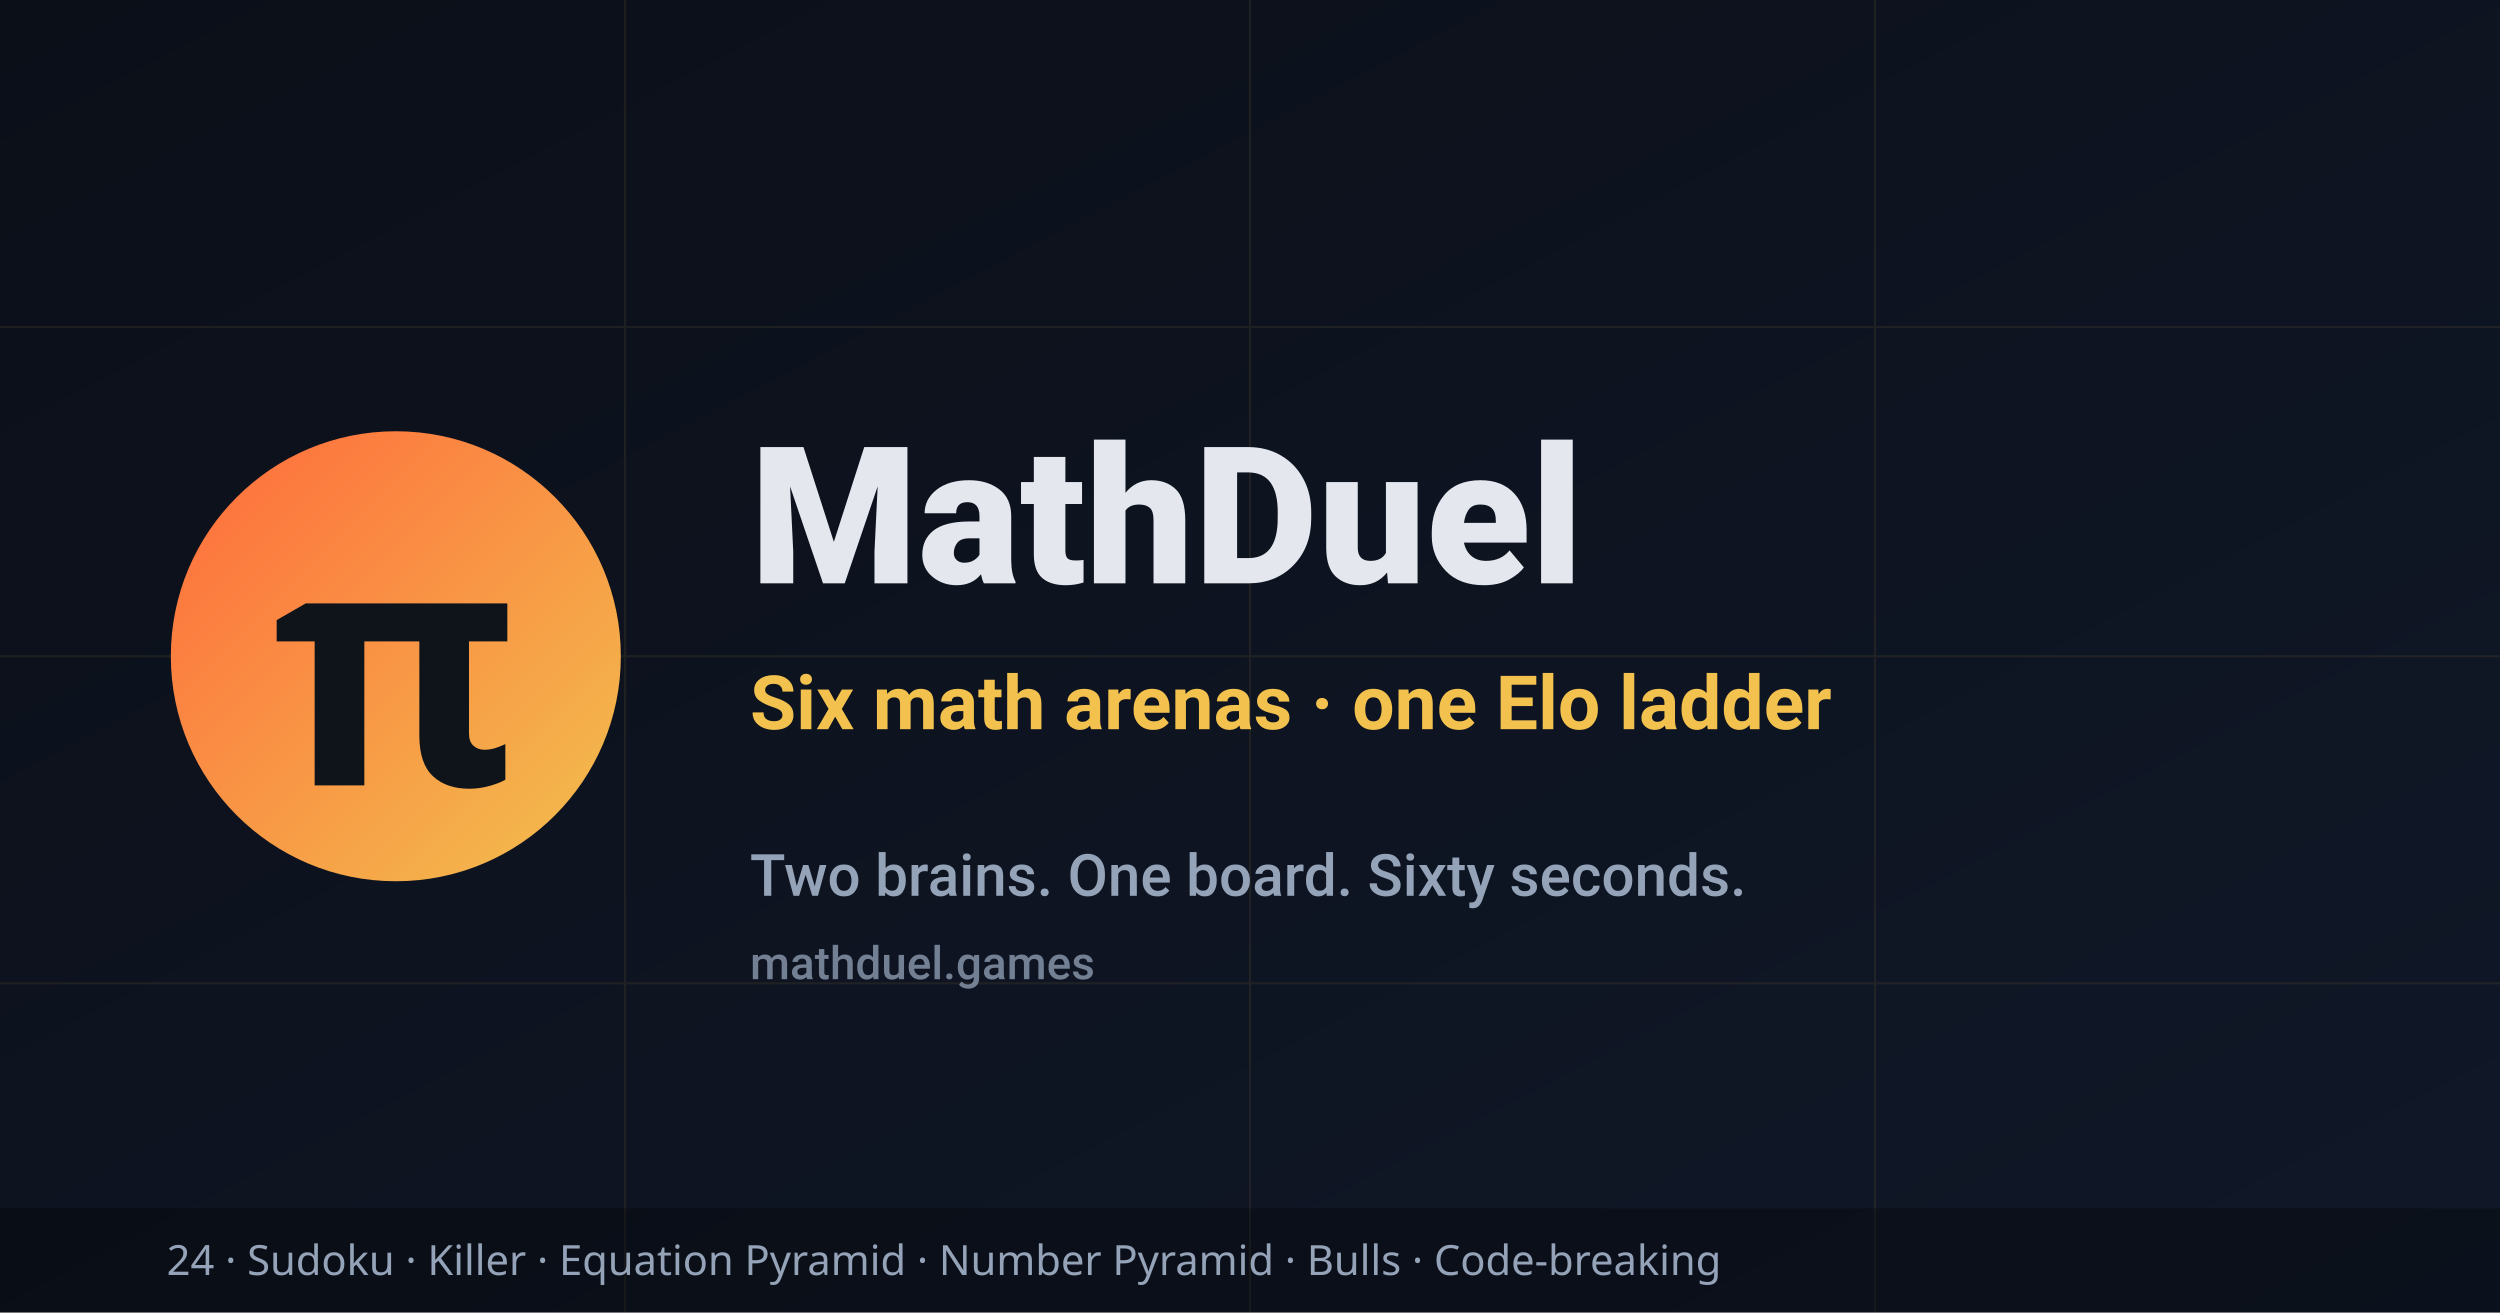
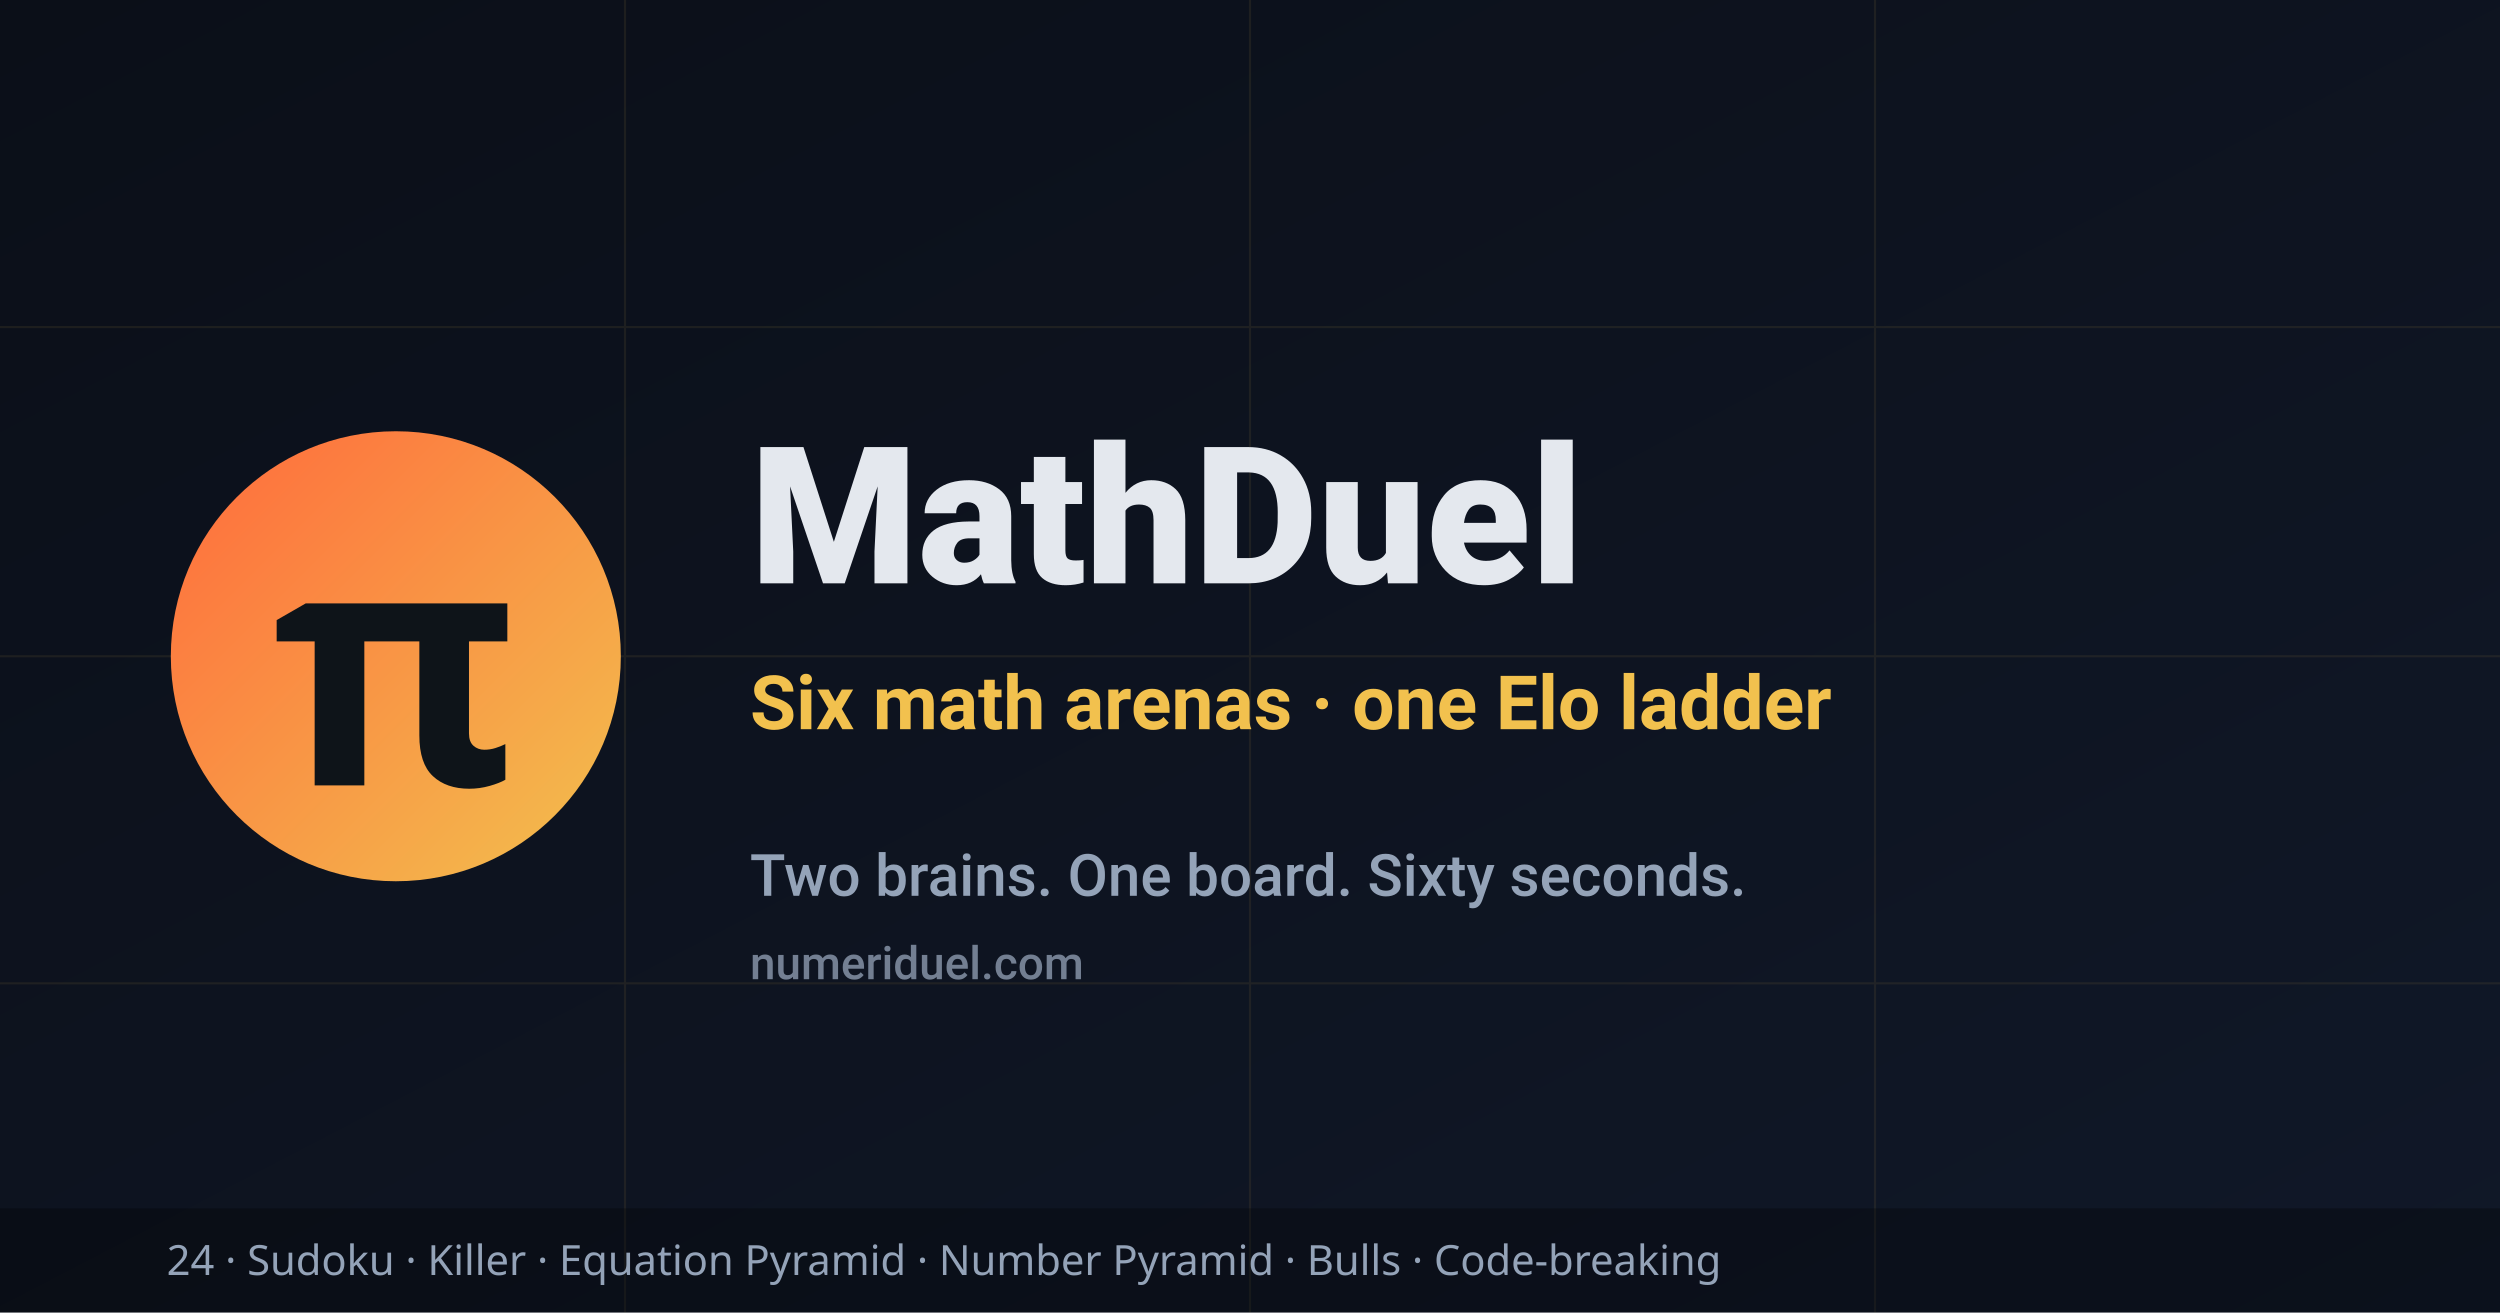
<svg xmlns="http://www.w3.org/2000/svg" viewBox="0 0 1200 630">
  <defs>
    <linearGradient id="bg" x1="0" y1="0" x2="1" y2="1">
      <stop offset="0" stop-color="#0B0F18" />
      <stop offset="1" stop-color="#101828" />
    </linearGradient>
    <linearGradient id="ember" x1="0" y1="0" x2="1" y2="1">
      <stop offset="0" stop-color="#FF6A3C" />
      <stop offset="1" stop-color="#F2C14E" />
    </linearGradient>
  </defs>
  <rect width="1200" height="630" fill="url(#bg)" />
  <g opacity="0.08" stroke="#F2C14E" stroke-width="1">
    <line x1="0" y1="157" x2="1200" y2="157" />
    <line x1="0" y1="315" x2="1200" y2="315" />
    <line x1="0" y1="472" x2="1200" y2="472" />
    <line x1="300" y1="0" x2="300" y2="630" />
    <line x1="600" y1="0" x2="600" y2="630" />
    <line x1="900" y1="0" x2="900" y2="630" />
  </g>
  <g transform="translate(80,205)">
    <circle cx="110" cy="110" r="108" fill="url(#ember)" />
    <text x="110" y="172" font-family="ui-sans-serif,system-ui,sans-serif" font-weight="900" font-size="160" fill="#0E1419" text-anchor="middle">π</text>
  </g>
  <g font-family="ui-sans-serif,system-ui,-apple-system,'Segoe UI',Roboto,sans-serif" font-weight="800" fill="#E4E8EE">
    <text x="360" y="280" font-size="92">MathDuel</text>
    <text x="360" y="350" font-size="36" fill="#F2C14E" font-weight="700">Six math arenas · one Elo ladder</text>
  </g>
  <g font-family="ui-sans-serif,system-ui,-apple-system,'Segoe UI',Roboto,sans-serif" font-weight="500" fill="#94A3B8">
    <text x="360" y="430" font-size="28">Two brains. One board. Sixty seconds.</text>
-     <text x="360" y="470" font-size="22" opacity="0.75">mathduel.games</text>
+     <text x="360" y="470" font-size="22" opacity="0.75">numeriduel.com</text>
  </g>
  <rect x="0" y="580" width="1200" height="50" fill="#000" opacity="0.3" />
  <text x="80" y="612" font-family="ui-sans-serif,system-ui,sans-serif" font-size="20" fill="#94A3B8">
    24 · Sudoku · Killer · Equation Pyramid · Number Pyramid · Bulls · Code-breaking
  </text>
</svg>
